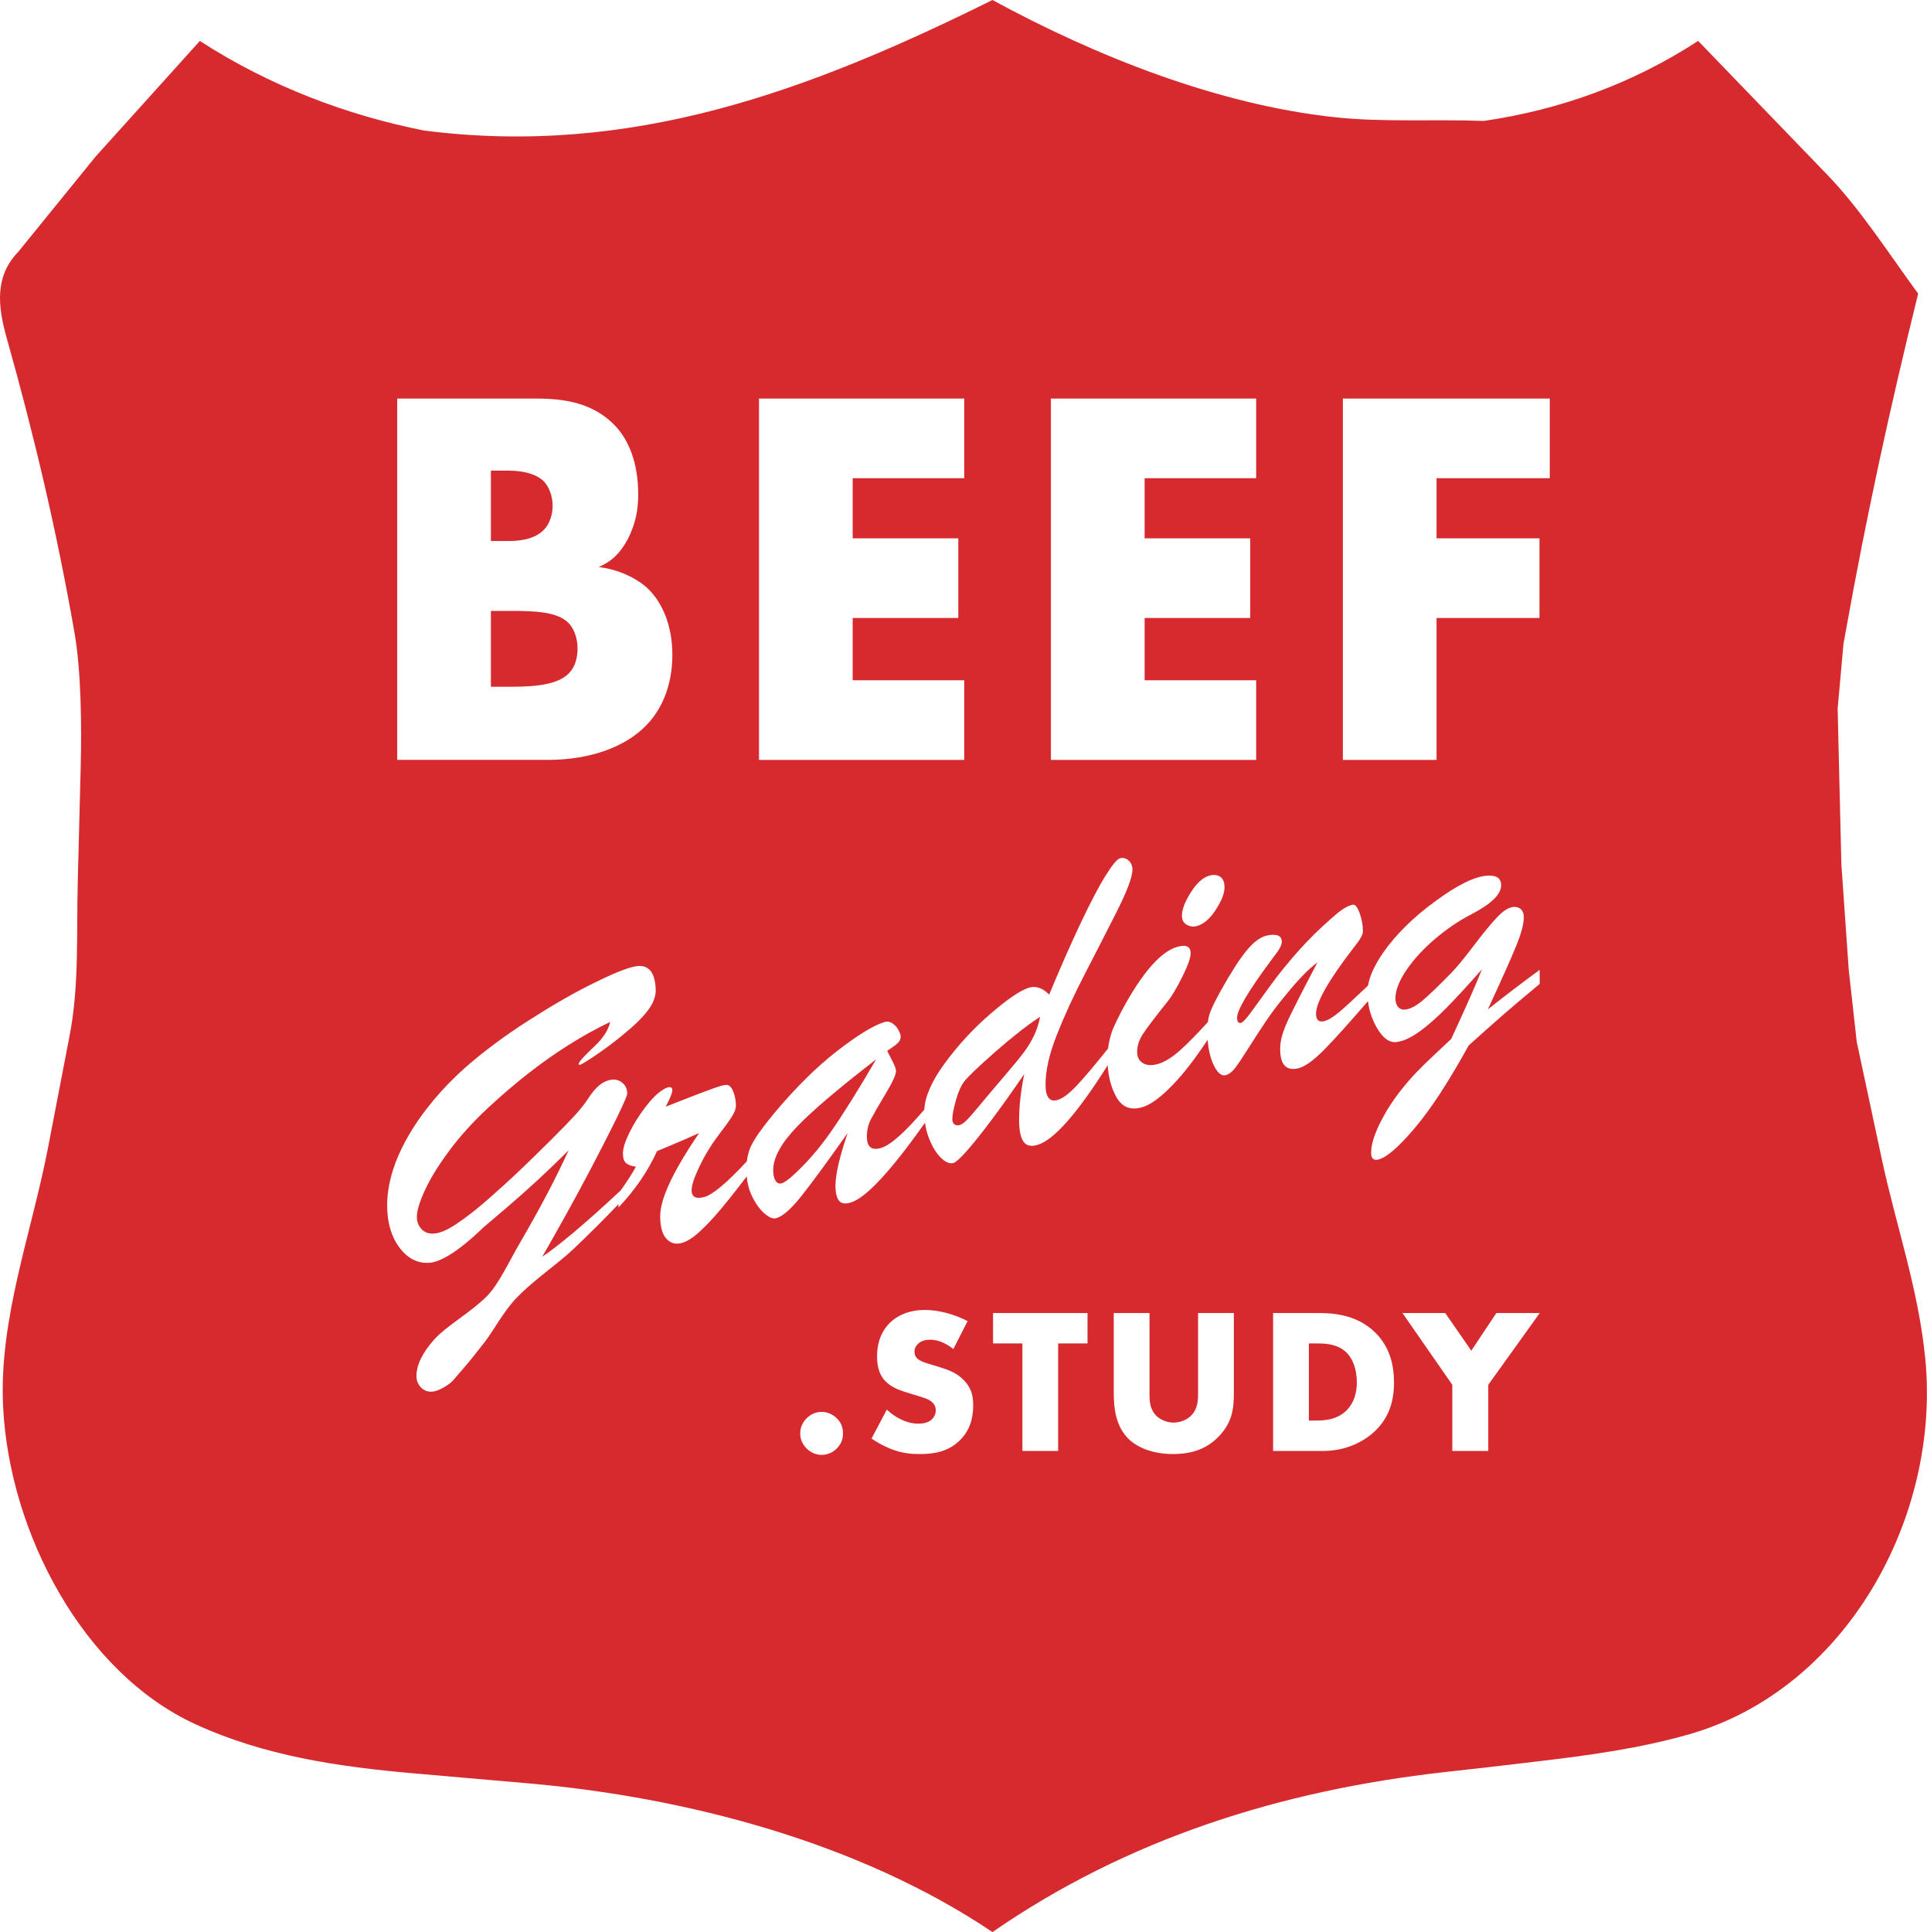
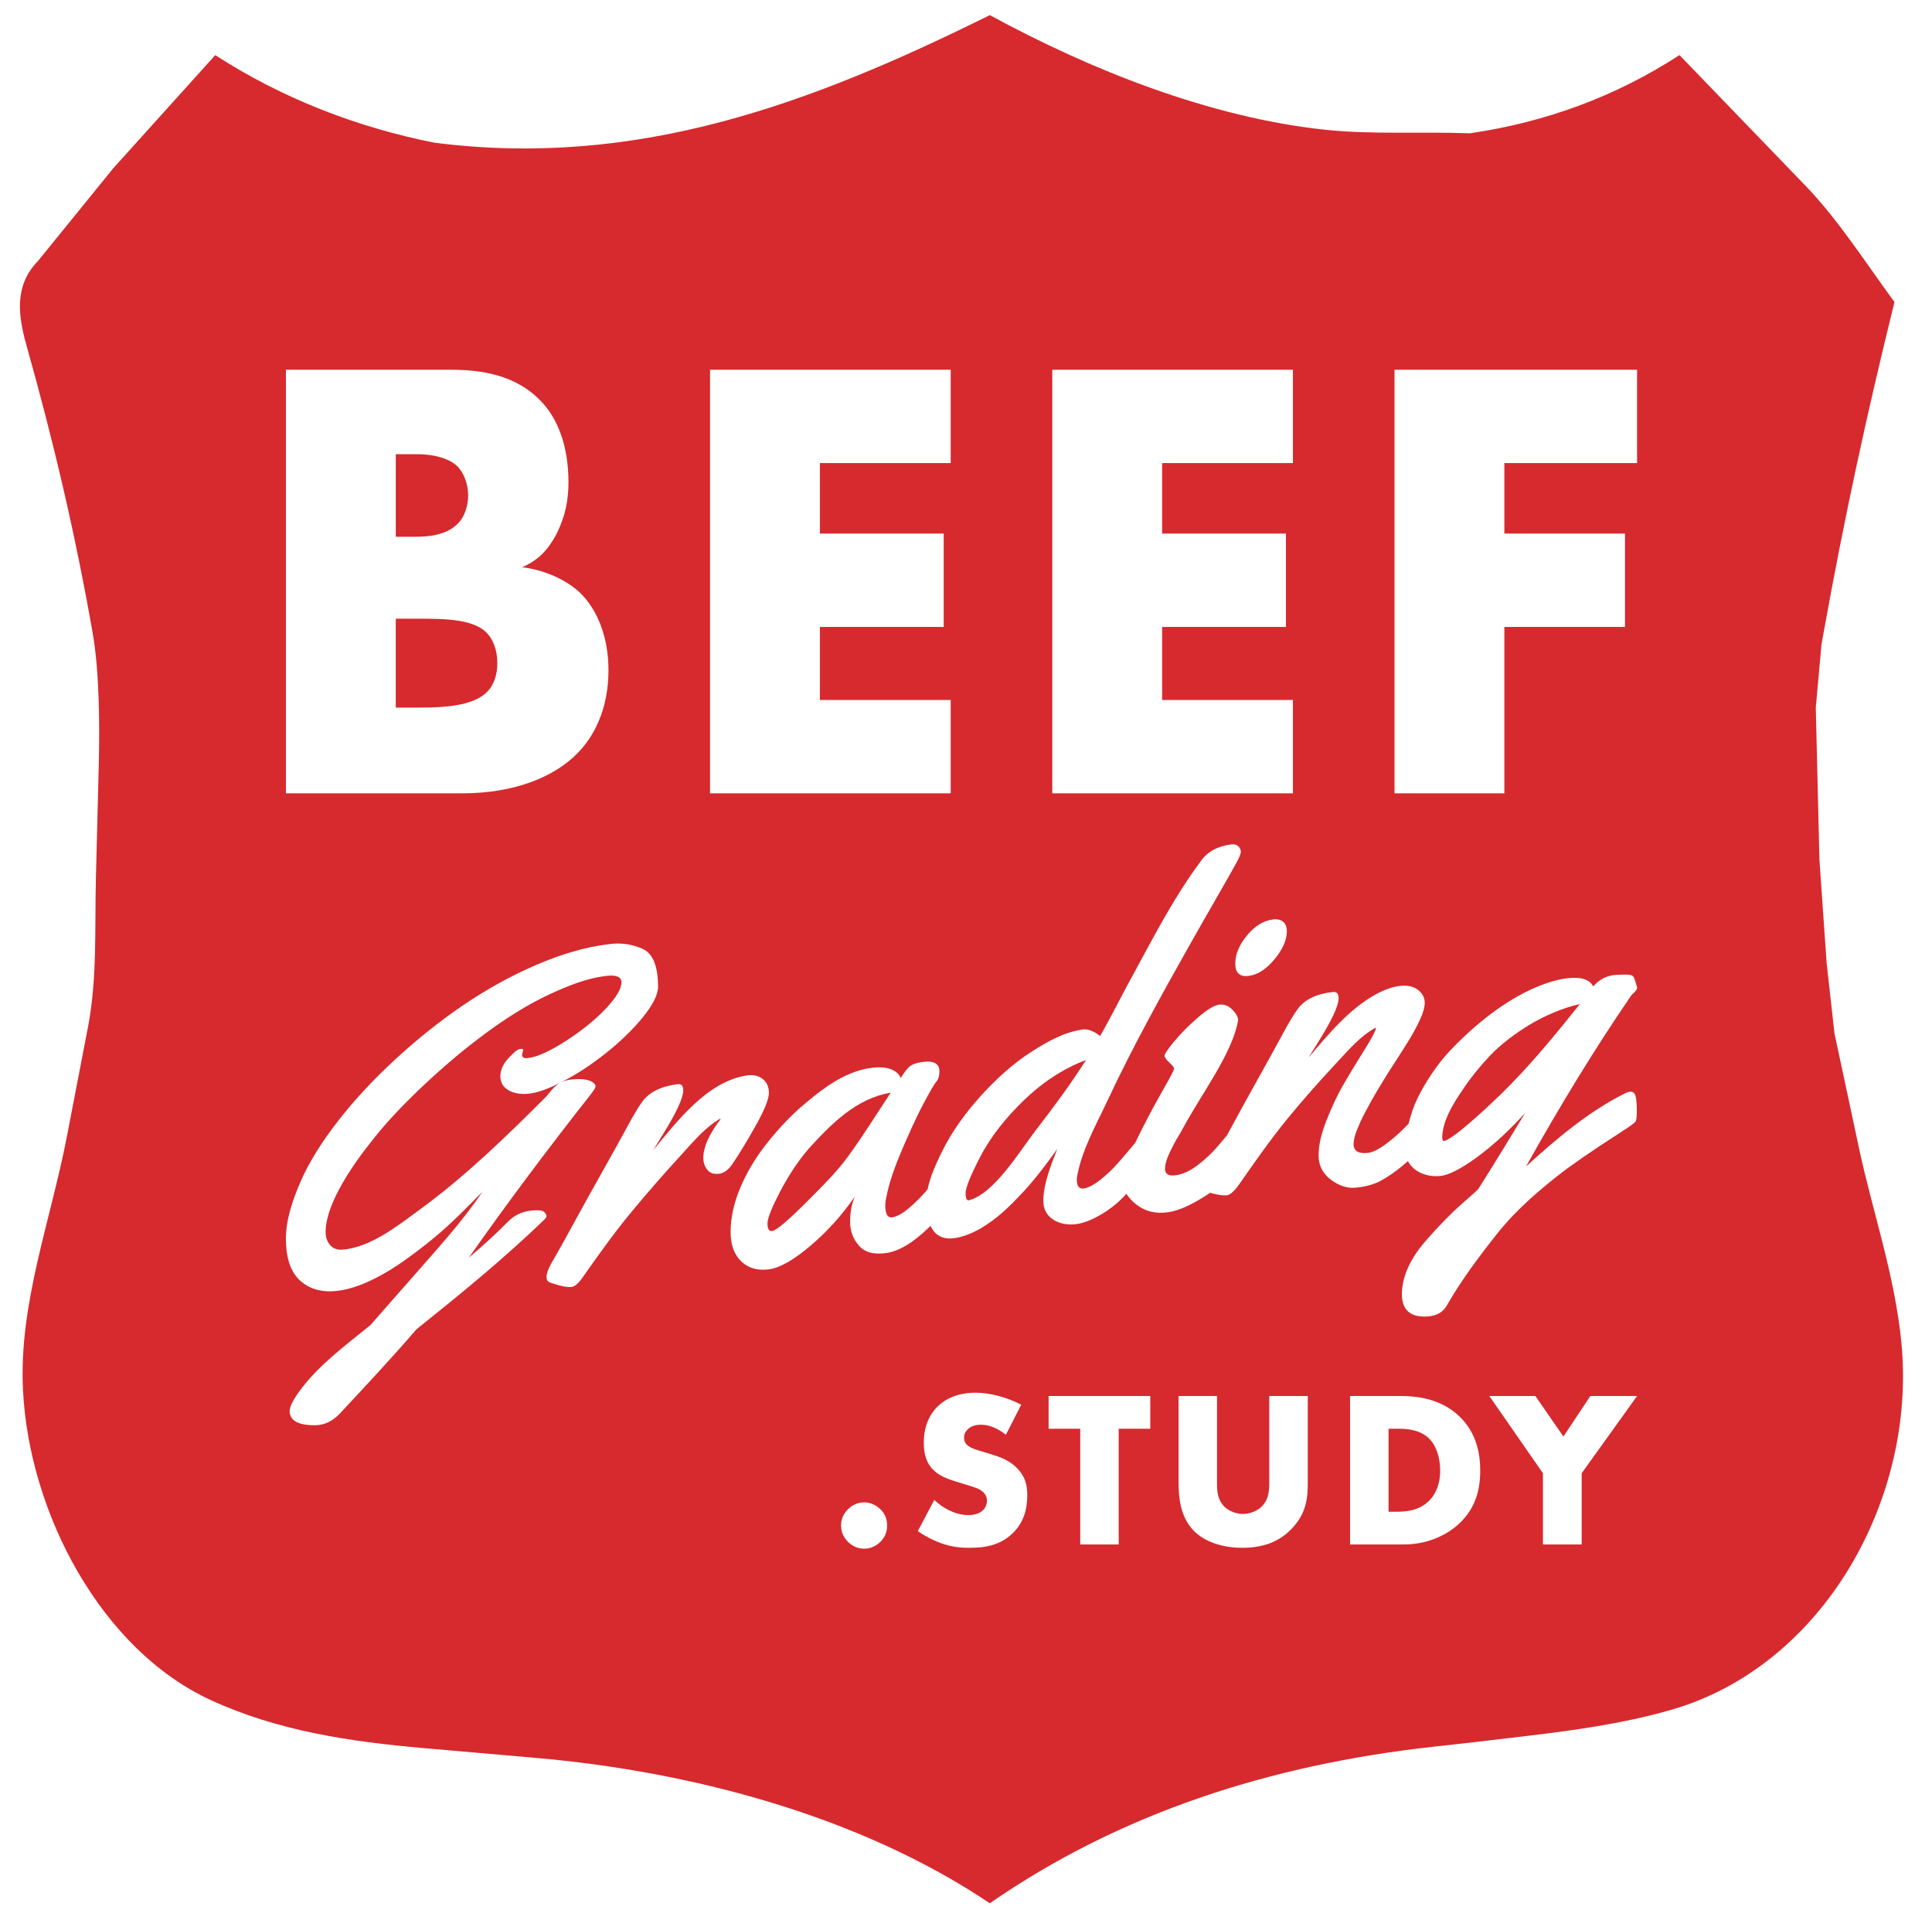
- <svg xmlns="http://www.w3.org/2000/svg" id="Layer_1" viewBox="0 0 1066.3 1068.92">
+ <svg xmlns="http://www.w3.org/2000/svg" id="Layer_1" viewBox="427 427 1094 1085">
  <defs>
    <style>.cls-1{fill:#d62a2e;}</style>
  </defs>
-   <path class="cls-1" d="M440.96,623.44c-8.72,9.11-13.09,17.07-13.09,24,0,2.52.43,4.46,1.3,5.82.87,1.36,2.05,1.83,3.55,1.4.87-.25,2.41-1.25,4.62-3,8.29-7.3,15.87-15.94,22.74-25.88,6.87-9.93,15.12-23.14,24.75-39.67-20.53,15.87-35.15,28.22-43.87,37.33Z" />
-   <path class="cls-1" d="M315.4,371.87c2.4-2.7,4.2-7.19,4.2-12.89,0-6.29-2.1-11.39-5.09-14.39-6.29-6.29-19.18-6.59-32.07-6.59h-10.79v41.96h11.69c14.39,0,26.38-1.5,32.07-8.09Z" />
-   <path class="cls-1" d="M533.62,598.29c-1.67,2.13-3.28,5.6-4.62,10.37-1.34,4.78-2.01,8.27-2.01,10.48,0,1.34.39,2.32,1.18,2.93.79.62,1.78.73,2.96.35,1.1-.35,2.37-1.23,3.79-2.64,1.42-1.41,3.69-3.99,6.81-7.76,3.12-3.77,5.15-6.2,6.1-7.29,1.34-1.62,4.32-5.12,8.94-10.51,4.62-5.39,7.99-9.53,10.12-12.42,2.13-2.89,3.95-5.94,5.45-9.14,1.5-3.2,2.57-6.57,3.2-10.09-7.03,4.6-15.28,11.05-24.75,19.35-9.47,8.3-15.19,13.84-17.17,16.37Z" />
-   <path class="cls-1" d="M301.02,293.05c3.3-3.3,4.8-8.69,4.8-13.19,0-5.1-1.8-10.19-4.8-13.49-3.3-3.3-9.59-5.99-19.78-5.99h-9.59v38.96h9.59c5.4,0,14.39-.6,19.78-6.29Z" />
-   <path class="cls-1" d="M729.1,743.29h-4.8v42.66h4c4.8,0,11.55-.46,16.7-5.49,2.52-2.4,5.83-7.21,5.83-15.67,0-7.09-2.17-13.15-5.95-16.7-4.69-4.35-10.87-4.8-15.78-4.8Z" />
-   <path class="cls-1" d="M1065.4,751.78c-3.71-38.42-16.35-74.43-23.95-109.96l-13.98-65.43-4.41-39.65-4.09-58.51-2.06-86.19,3.22-35.79,1.41-7.77h0c11.29-62.88,24.31-122.81,39.92-186.02-16.1-21.95-31.96-46.76-50.16-65.63l-71.58-74.19c-36.06,23.45-75.93,38.05-118.62,44.27-27.52-1.01-55.45.8-81.88-1.99-65.37-6.9-133.3-34.06-190.02-64.91-101.7,50.42-199.83,86.87-314.51,72.22-42.66-8.47-85.16-24.44-124.1-49.56l-57.76,64.05-42.65,52.53c-13.31,13.62-11.35,30.43-6.52,47.59,15.3,54.34,27.63,106.49,37.55,163.13,3.73,21.32,4.02,51.64,3.43,74.95l-1.62,63.51c-.73,28.68.83,56.86-4.5,84.55l-11.92,61.89c-9.19,47.68-27.27,94.78-24.89,143.3,3.46,70.31,44.53,147.35,106.42,175.79,38.03,17.47,78.74,23.5,120.47,27.15l63.86,5.58c86.98,7.6,182.79,32.54,256.75,82.27,74.41-51.48,159.43-78.36,250.26-88.52l23.88-2.67,27.23-3.21c28.77-3.4,56.9-7.2,84.37-15.09,86.1-24.73,139-119.31,130.46-207.65ZM581.55,220.52h113.59v44.06h-61.74v33.27h58.44v44.06h-58.44v34.47h61.74v44.06h-113.59v-199.91ZM677.62,490.83c0,3.41-1.62,7.59-4.86,12.56-3.24,4.97-6.71,7.96-10.42,8.96-1.97.53-3.85.3-5.63-.72-1.78-1.02-2.66-2.67-2.66-4.97,0-3.49,1.66-7.83,4.97-13.02,3.32-5.19,6.75-8.26,10.3-9.2,2.37-.63,4.34-.41,5.92.64,1.58,1.06,2.37,2.98,2.37,5.75ZM420.01,220.52h113.59v44.06h-61.74v33.27h58.44v44.06h-58.44v34.47h61.74v44.06h-113.59v-199.91ZM219.8,220.52h77.33c14.39,0,31.47,2.1,43.76,15.58,6.89,7.49,12.29,19.78,12.29,37.46,0,8.69-1.5,16.18-5.69,24.58-4.2,7.79-8.69,12.29-16.18,15.59,10.49,1.2,20.98,5.99,27.27,11.99,8.09,7.79,13.49,20.68,13.49,36.56,0,18.88-7.19,31.77-14.69,39.26-10.79,11.09-29.67,18.88-54.25,18.88h-83.32v-199.91ZM463.06,801.4c-2.4,2.4-5.38,3.55-8.35,3.55-2.52,0-5.6-.8-8.35-3.55-1.49-1.49-3.55-4.23-3.55-8.35s2.06-6.86,3.55-8.35c2.75-2.75,5.83-3.55,8.35-3.55,2.86,0,5.95,1.14,8.46,3.66,1.95,1.94,3.32,4.46,3.32,8.24s-1.37,6.29-3.43,8.35ZM531.34,796.71c-6.52,6.52-14.41,7.78-22.53,7.78-4.8,0-9.38-.46-14.98-2.52-1.26-.46-6.06-2.29-11.55-6.06l8.46-16.01c4.23,4,10.64,7.78,17.5,7.78,4,0,6.41-1.26,7.66-2.63,1.14-1.14,1.94-2.86,1.94-4.8,0-1.49-.57-3.2-2.17-4.58-1.94-1.72-4.92-2.52-9.84-4l-5.15-1.6c-3.2-1.03-7.89-2.75-10.98-6.18-3.89-4.23-4.35-9.61-4.35-13.5,0-9.38,3.66-15.1,6.98-18.42,3.89-3.89,10.29-7.21,19.56-7.21,7.55,0,16.36,2.4,23.56,6.18l-7.89,15.44c-5.95-4.69-10.41-5.15-13.04-5.15-1.94,0-4.58.46-6.52,2.29-1.14,1.14-1.94,2.4-1.94,4.12,0,1.37.23,2.4,1.03,3.43.57.69,1.94,2.06,6.63,3.43l6.06,1.83c4.8,1.49,9.84,3.2,13.84,7.55,3.89,4.12,4.92,8.35,4.92,13.61,0,6.98-1.72,13.73-7.21,19.22ZM601.8,743.29h-16.24v59.48h-19.79v-59.48h-16.24v-16.81h52.27v16.81ZM682.78,770.28c0,8.01-.34,16.36-8.58,24.71-6.41,6.52-14.41,9.49-25.16,9.49-12.01,0-20.59-4.12-25.28-9.15-6.63-7.21-7.44-16.93-7.44-25.05v-43.81h19.79v45.18c0,3.2.11,8.12,3.89,11.78,2.29,2.17,5.95,3.66,9.38,3.66s6.98-1.37,9.15-3.32c4.58-4,4.46-9.61,4.46-13.84v-43.46h19.79v43.81ZM761.46,791.22c-6.06,6.06-16.24,11.55-29.28,11.55h-27.68v-76.29h25.96c7.66,0,20.47,1.03,30.31,10.52,8.92,8.58,10.64,19.56,10.64,27.79,0,10.07-2.52,18.99-9.95,26.42ZM762.29,641.66c-2.37.36-3.55-.92-3.55-3.86,0-5.72,2.88-13.51,8.64-23.26,2.29-3.83,4.92-7.62,7.87-11.36,2.96-3.74,5.76-6.98,8.41-9.73,2.64-2.75,6.14-6.18,10.48-10.26,4.34-4.08,7.3-6.83,8.88-8.33,7.9-16.95,13.58-29.75,17.05-38.56-7.42,8.42-13.9,15.49-19.42,21.1-5.53,5.62-10.6,10.09-15.22,13.39-4.62,3.3-8.78,5.22-12.49,5.73-4.02.56-7.74-2.13-11.13-8.08-2.61-4.58-4.21-9.41-4.81-14.51-10.42,12-18.49,21.02-24.2,26.82-6,6.09-10.89,9.57-14.68,10.38-6.48,1.38-9.71-2.17-9.71-10.74,0-2.54.39-5.13,1.18-7.77.79-2.63,1.87-5.44,3.26-8.4,1.38-2.96,3.49-7.23,6.34-12.8,2.84-5.57,6.12-11.87,9.83-18.89-4.5,3.21-10.14,8.95-16.93,17.27-4.42,5.26-8.17,10.19-11.25,14.75-3.08,4.57-6.38,9.63-9.89,15.21-3.51,5.57-6.08,9.38-7.7,11.41s-3.26,3.25-4.91,3.68c-2.53.64-4.86-1.41-6.99-6.17-1.68-3.76-2.69-8.24-3.05-13.43-6.87,10.41-13.31,18.75-19.34,25-6.63,6.88-12.28,11.01-16.93,12.36-6.47,1.88-11.29-.09-14.45-5.96-2.67-4.96-4.2-10.72-4.61-17.27-16.65,26.39-29.52,41.12-38.61,43.99-3.71,1.17-6.37.59-7.99-1.74-1.62-2.33-2.43-6.3-2.43-11.91,0-7.59.95-16.07,2.84-25.44-6.95,10.12-13.16,18.82-18.65,26.11-5.49,7.29-9.95,12.85-13.38,16.67-3.43,3.82-5.78,5.94-7.05,6.35-2.05.66-4.36-.26-6.93-2.75-2.57-2.49-4.76-6.01-6.57-10.56-1.13-2.83-1.91-5.8-2.34-8.92-19,26.89-32.67,41.55-41.01,44.12-3.08.95-5.27.62-6.57-.99-1.3-1.61-1.95-4.39-1.95-8.32,0-6.22,2.25-15.93,6.75-29.13-11.53,16.32-20.09,27.96-25.7,35.01-5.61,7.05-10.22,11.08-13.85,12.12-1.74.5-3.91-.37-6.51-2.63-2.61-2.25-4.92-5.48-6.93-9.68-1.59-3.31-2.54-6.91-2.88-10.79-5.87,7.72-10.78,13.91-14.71,18.56-4.26,5.06-8.21,9.2-11.84,12.44-3.63,3.24-6.87,5.2-9.71,5.89-3.32.81-6.08-.05-8.29-2.55-2.21-2.5-3.32-6.63-3.32-12.36,0-3.37.87-7.42,2.61-12.15,1.74-4.73,4.28-10.02,7.64-15.91,3.36-5.88,7.12-11.87,11.31-17.96-2.21,1.03-4.7,2.15-7.46,3.35-2.76,1.2-5.68,2.44-8.76,3.72-3.08,1.29-5.45,2.27-7.11,2.97-4.89,10.87-12,21.32-21.31,31.17v-1.83c-8.4,8.73-16.73,17.04-24.99,24.88-8.84,8.4-22.92,17.77-32.21,27.81-6.66,7.2-12.04,17.36-16.7,23.42-4.66,6.05-8.69,11.03-12.08,14.96-3.4,3.94-5.13,5.92-5.21,6.01-1.11,1.4-2.96,2.86-5.57,4.34-2.61,1.48-4.78,2.25-6.51,2.32-2.45.11-4.48-.7-6.1-2.4-1.62-1.71-2.43-3.78-2.43-6.2,0-6.26,3.31-12.99,9.95-20.39,6.63-7.4,20.41-15.07,29.13-23.95,6.5-6.62,12.35-19.41,18.12-29.29,5.76-9.88,10.79-18.94,15.1-27.13,4.3-8.19,8.27-16.25,11.9-24.16-5.68,5.68-11.33,11.11-16.93,16.28-5.61,5.17-11.09,10.06-16.46,14.66-5.37,4.61-8.68,7.39-9.95,8.46-1.26,1.07-2.37,2-3.32,2.8-13.74,13.26-24,19.76-30.79,20.05-6.47.28-11.92-2.65-16.34-8.69-4.42-6.04-6.63-13.75-6.63-23.06,0-5.86.95-11.97,2.84-18.36,1.89-6.38,4.8-12.95,8.7-19.77,3.91-6.82,8.58-13.46,14.03-20,5.45-6.54,11.44-12.68,18-18.48,10.11-8.83,21.43-17.21,33.99-25.28,12.55-8.07,24.24-14.9,35.05-20.3,10.81-5.4,18.79-8.8,23.92-9.93,3-.66,5.39-.48,7.16.57,1.78,1.05,3.04,2.72,3.79,5.02.75,2.3,1.13,4.82,1.13,7.57,0,2.51-.77,5.28-2.37,8.09-2.2,3.88-6.32,8.39-12.08,13.36-5.76,4.98-11.57,9.47-17.41,13.48-5.84,4-9.2,6.03-10.07,6.19-.47.09-.71-.03-.71-.34,0-.71.91-2,2.72-3.91,1.81-1.9,3.83-3.89,6.04-5.96,4.89-4.63,7.78-9.14,8.65-13.48-7.66,3.68-15.28,7.91-22.86,12.67-7.58,4.77-15.08,10.06-22.5,15.88-7.42,5.82-14.88,12.18-22.26,19.06-8.37,7.8-15.49,15.67-21.38,23.61-5.88,7.95-10.34,15.13-13.38,21.67-3.04,6.54-4.56,11.51-4.56,14.95,0,2.58.83,4.8,2.49,6.66,1.66,1.86,3.91,2.72,6.75,2.58,3.31-.16,7.42-1.84,12.31-5.09,5.29-3.51,11.11-8.01,17.47-13.56,6.35-5.54,12.22-10.88,17.58-15.98,5.37-5.09,11.17-10.78,17.41-16.97,5.73-5.69,10.24-10.33,13.44-13.83,3.2-3.51,5.58-6.52,7.16-9.01,3.32-5.17,6.61-8.44,9.89-9.8,3.28-1.36,6.08-1.29,8.41.22,2.33,1.51,3.49,3.71,3.49,6.62,0,.94-1.72,4.98-5.15,12.09-3.43,7.11-8.68,17.44-15.75,30.88s-15.77,29.26-26.11,47.26c9.08-6.17,23.56-18.12,43.43-36.73,3.63-5.12,6.45-9.51,8.43-13.11-2.53-.31-4.36-.98-5.5-1.99-1.15-1.01-1.72-2.77-1.72-5.29,0-2.82,1.18-6.64,3.55-11.47,2.37-4.82,5.29-9.51,8.76-14.06,3.47-4.55,6.63-7.72,9.47-9.49,1.11-.81,2.17-1.34,3.2-1.58,1.58-.38,2.37.18,2.37,1.67,0,1.34-1.23,4.35-3.67,9.01,16.26-6.37,26.53-10.41,30.79-11.55,1.66-.44,2.8-.59,3.43-.45,1.34.34,2.45,1.7,3.32,4.06.87,2.36,1.3,4.83,1.3,7.43,0,1.65-.73,3.64-2.19,5.96-1.46,2.32-4.01,5.82-7.52,10.45-4.19,5.53-7.7,11.37-10.54,17.35-2.84,5.99-4.26,10.31-4.26,12.98,0,3.69,2.29,4.97,6.87,3.8,4.62-1.19,12.54-7.74,23.72-19.83.18-1.57.44-3.02.79-4.35.71-2.67,2.09-5.6,4.15-8.77,2.05-3.17,5.33-7.52,9.83-13.06,12-14.31,23.64-25.88,34.93-34.64,11.29-8.75,20.01-14.16,26.17-16.12,1.66-.53,3.2-.33,4.62.6,1.42.93,2.54,2.16,3.37,3.71.83,1.55,1.24,2.76,1.24,3.63,0,1.42-.55,2.64-1.66,3.66-1.11,1.02-3.04,2.45-5.8,4.27.55,1.09,1.26,2.48,2.13,4.17.87,1.7,1.54,3.08,2.01,4.15.47,1.07.71,2.08.71,3.03,0,1.89-1.91,6.03-5.74,12.41s-6.51,11.02-8.05,13.95c-1.54,2.93-2.31,6.16-2.31,9.71,0,5.83,2.68,7.91,8.05,6.22,5.17-1.63,13.08-8.66,23.73-21.14.43-7.33,4.12-15.76,11.09-25.3,7.42-10.17,15.87-19.35,25.34-27.55,9.47-8.19,16.58-13.04,21.31-14.55,3.87-1.24,7.66.01,11.37,3.74,6.08-14.65,11.86-27.78,17.35-39.37,5.49-11.59,10.08-20.37,13.8-26.33,3.71-5.96,6.35-9.17,7.93-9.65,1.74-.52,3.33-.15,4.8,1.11,1.46,1.27,2.19,2.97,2.19,5.11,0,4.12-3,12.07-9,23.89-6,11.83-11.92,23.39-17.76,34.69-5.84,11.3-10.86,22.22-15.04,32.75-4.18,10.53-6.28,19.71-6.28,27.53,0,7.11,2.29,9.95,6.87,8.52,2.76-.86,6.24-3.51,10.42-7.93,4.08-4.31,9.85-11.15,17.3-20.47.15-1.18.33-2.35.58-3.51.63-3,1.38-5.54,2.25-7.62.87-2.08,2.49-5.42,4.86-10,11.21-20.84,21.47-32.56,30.79-35.16,4.81-1.34,7.22-.13,7.22,3.59,0,2.54-1.56,6.92-4.68,13.17-3.12,6.25-5.9,10.87-8.35,13.86-6.87,8.59-11.35,14.53-13.44,17.75-2.09,3.22-3.14,6.5-3.14,9.82,0,2.85,1.07,4.91,3.2,6.19,2.13,1.28,4.89,1.43,8.29.47,3.71-1.06,7.8-3.57,12.26-7.54,4.05-3.6,9.19-8.85,15.42-15.68.24-1.95.63-3.67,1.16-5.14.99-2.72,2.94-6.72,5.86-11.99,5.45-9.81,10.14-17.16,14.09-22.05,3.95-4.89,7.74-7.77,11.37-8.62,2.52-.59,4.56-.62,6.1-.1,1.54.52,2.31,1.7,2.31,3.53,0,.79-.24,1.68-.71,2.66-.48.98-1.01,1.89-1.6,2.74-.59.85-1.84,2.52-3.73,5.02-12.47,16.77-18.71,27.39-18.71,31.51,0,2.3.75,3.26,2.25,2.89.95-.23,2.78-2.21,5.51-5.93,2.72-3.71,6.24-8.56,10.54-14.51,4.3-5.95,9.4-12.28,15.28-18.94,5.88-6.66,12.57-13.24,20.07-19.67,4.18-3.73,7.66-5.83,10.42-6.32,1.26-.22,2.51,1.31,3.73,4.6,1.22,3.29,1.83,6.72,1.83,10.3,0,1.75-1.7,4.69-5.09,8.86-13.9,18.01-20.84,30.34-20.84,36.46,0,3.42,1.38,4.84,4.15,4.3,2.29-.45,5.27-2.23,8.94-5.33,3.42-2.89,8.67-7.76,15.69-14.45.35-2.03.96-4.17,1.83-6.4,1.46-3.73,3.75-7.83,6.87-12.28,3.12-4.45,7.09-9.1,11.9-13.92,4.81-4.82,10.46-9.6,16.93-14.27,12.24-9.02,21.75-13.55,28.54-13.93,5.05-.29,7.58,1.49,7.58,5.24,0,5.18-5.49,10.4-16.46,16.13-6.71,3.43-13.36,7.94-19.95,13.49-6.59,5.56-11.92,11.38-15.99,17.36-4.07,5.99-6.1,11.19-6.1,15.57,0,2.15.51,3.79,1.54,4.92,1.02,1.13,2.37,1.58,4.02,1.37,2.76-.36,5.92-2.03,9.47-5,3.55-2.96,8.8-8.05,15.75-15.13,3.16-3.23,7.36-8.35,12.61-15.29,5.25-6.93,9.59-12.18,13.03-15.81,3.44-3.62,6.53-5.47,9.3-5.55,1.58-.05,2.86.42,3.85,1.4.99.98,1.48,2.42,1.48,4.34,0,3.67-1.44,9.01-4.32,16.06-2.88,7.05-8.07,18.61-15.57,34.87,11.46-9.04,17.2-13.41,28.66-21.83v7.77c-15.73,13.05-23.59,19.89-39.32,34.08-11.05,20.08-21.12,35.51-30.2,46.13-9.08,10.62-15.83,16.37-20.25,17.04ZM823.57,766.17v36.6h-19.9v-36.6l-27.57-39.69h23.68l14.41,20.82,13.84-20.82h24.02l-28.48,39.69ZM857.59,264.58h-62.64v33.27h56.95v44.06h-56.95v78.52h-51.85v-199.91h114.49v44.06Z" />
+   <path class="cls-1" d="M1006.52,1050.12c-9.61,9.36-18.4,19.99-24.57,31.96-5.48,10.61-8.19,17.44-8.19,20.35s.77,4.36,1.85,4.08c14.92-3.96,29.13-28.62,39.24-41.39,9.5-12.35,18.75-24.83,27.08-38.01-13.32,4.97-25.29,13.17-35.41,23.02Z" />
+   <path class="cls-1" d="M884.58,1077.68c-6.06,7.1-11.51,15.6-15.79,23.8-4.7,9.02-7.2,15.11-7.2,18.19s.88,4.5,2.64,4.25c2.46-.35,9.33-6.22,20.61-17.55,7.82-7.86,16.03-15.91,22.46-24.78,8.33-11.49,16.13-23.93,24.04-35.98-19.64,3.2-34.03,18.02-46.77,32.06Z" />
+   <path class="cls-1" d="M737.93,1045.87c1.94-2.56,3.92-4.48,5.95-5.73-7.22,3.62-13.12,5.62-17.7,6.04-4.58.41-8.37-.27-11.36-2.05-2.99-1.77-4.49-4.4-4.49-7.88s1.54-6.88,4.62-10.23c3.08-3.34,5.24-5.07,6.47-5.18,1.23-.11,1.85.06,1.85.5-.26,1.08-.4,1.62-.66,2.7,0,1.5,1.01,2.16,3.04,1.97,5.37-.48,12.76-3.9,22.06-9.9,7.87-5.08,16.14-11.47,22.59-18.38,5.69-6.09,8.59-10.96,8.59-14.58,0-3.08-2.74-4.29-8.19-3.7-11.57,1.25-22.48,5.79-32.7,10.53-12.31,5.7-24.31,13.38-35.47,21.58-11.95,8.79-23.41,18.41-34.09,28.39-10.24,9.57-20.5,19.9-29.26,30.85-7.36,9.2-14.54,18.92-20.15,29.48-5.06,9.53-7.66,17.64-7.66,24.33,0,2.64.77,4.97,2.31,6.96,1.54,2,3.91,3.06,6.8,2.89,16.09-.93,32.03-13.77,44.72-23.06,25.35-18.54,48.46-40.95,70.88-63.39.35-.38.97-1.1,1.85-2.16Z" />
+   <path class="cls-1" d="M1244.79,1072.91c.75-.06,2.42-.97,5.02-2.75,2.6-1.77,6.28-4.74,11.03-8.88,4.76-4.14,10.04-9.03,15.85-14.64,16.3-15.85,30.75-33.5,44.92-51.24-9.78,2.17-20.4,6.8-28.8,11.91-7.64,4.65-15.95,10.79-22.2,17.41-5.76,6.11-10.83,12.37-15.06,18.74-5.41,7.9-11.63,17.68-11.89,27.28-.04,1.46.37,2.22,1.12,2.16Z" />
+   <path class="cls-1" d="M1218.56,1235.83h-5.29v46.99h4.41c5.29,0,12.72-.5,18.39-6.05,2.77-2.65,6.42-7.94,6.42-17.26,0-7.81-2.39-14.49-6.55-18.39-5.17-4.79-11.97-5.29-17.38-5.29Z" />
+   <path class="cls-1" d="M686.34,723.31c3.96-3.95,5.75-10.43,5.75-15.82,0-6.11-2.16-12.22-5.75-16.18-3.95-3.96-11.5-7.19-23.73-7.19h-11.5v46.74h11.5c6.47,0,17.26-.72,23.73-7.55Z" />
+   <path class="cls-1" d="M1503.69,1187.34c-3.71-38.42-16.35-74.43-23.94-109.96l-13.99-65.44-4.41-39.65-4.09-58.51-2.06-86.19,3.22-35.79,1.4-7.77h.01c11.29-62.88,24.3-122.81,39.92-186.02-16.1-21.95-31.96-46.77-50.16-65.63l-71.59-74.19c-36.05,23.45-75.93,38.05-118.62,44.27-27.52-1.01-55.45.8-81.88-1.99-65.37-6.9-133.3-34.06-190.02-64.91-101.7,50.42-199.83,86.87-314.5,72.22-42.66-8.47-85.16-24.44-124.1-49.56l-57.76,64.05-42.65,52.53c-13.32,13.62-11.35,30.42-6.52,47.58,15.3,54.34,27.63,106.5,37.55,163.13,3.73,21.32,4.02,51.64,3.42,74.95l-1.61,63.51c-.73,28.67.83,56.86-4.51,84.54l-11.92,61.89c-9.19,47.68-27.27,94.78-24.88,143.29,3.46,70.31,44.53,147.36,106.41,175.79,38.03,17.47,78.74,23.5,120.47,27.15l63.86,5.58c86.98,7.59,182.79,32.54,256.74,82.27,74.42-51.49,159.43-78.36,250.27-88.52l23.88-2.67,27.23-3.21c28.76-3.4,56.9-7.2,84.37-15.09,86.1-24.73,139-119.31,130.46-207.65ZM1216.65,636.31h137.34v52.85h-75.14v39.91h68.31v52.85h-68.31v94.2h-62.2v-239.81ZM1022.86,636.31h136.26s0,52.85,0,52.85h-74.06v39.91h70.11v52.85h-70.11v41.35s74.06,0,74.06,0v52.85h-136.26v-239.81ZM1155.68,954.12c0,5.02-2.33,10.34-7,15.96-4.67,5.63-9.54,8.76-14.6,9.39-5.07.64-7.6-1.68-7.6-6.96s2.22-10.61,6.67-15.98c4.45-5.36,9.36-8.37,14.73-9.02,2.38-.29,4.27.15,5.68,1.3,1.41,1.15,2.11,2.92,2.11,5.3ZM965.33,636.31v52.85h-74.06s0,39.91,0,39.91h70.11v52.85h-70.11v41.35s74.06,0,74.06,0v52.85h-136.26s0-239.81,0-239.81h136.26ZM588.9,636.31h92.76c17.26,0,37.75,2.52,52.49,18.7,8.27,8.99,14.74,23.73,14.74,44.94,0,10.43-1.8,19.41-6.83,29.48-5.03,9.35-10.43,14.74-19.41,18.7,12.58,1.44,25.17,7.19,32.72,14.38,9.71,9.35,16.18,24.81,16.18,43.86,0,22.65-8.63,38.11-17.62,47.1-12.94,13.3-35.59,22.65-65.07,22.65h-99.95v-239.81ZM734.76,1117.91c-22.77,21.92-47.34,41.94-72,61.68-13.99,16.28-28.7,31.95-43.33,47.66-4.14,4.32-8.72,6.53-13.74,6.59-9.78.13-14.67-2.62-14.67-8.08,0-2.38,1.89-6.16,5.68-11.38,10.71-14.59,26.14-25.91,40.03-37.19,8.02-9.2,16.11-18.33,24.18-27.49,13.48-15.5,27.75-30.88,39.24-47.98-8.82,8.9-17.59,17.96-27.22,25.9-6.11,5.04-11.87,9.4-17.11,13.09-5.24,3.69-10.06,6.68-14.47,8.96-13.4,7.24-33.26,13.97-45.58,1.16-4.58-5-6.82-12.43-6.87-22.11-.06-11.35,3.8-22.2,8.06-32.2,5.23-12.28,13.12-24.16,21.53-35,9.67-12.45,20.62-23.96,31.97-34.45,11.92-11.02,25.08-21.65,38.45-30.76,13.1-8.93,27.53-16.98,42.01-23.17,13.06-5.58,27.06-10.07,41.62-11.73,4.48-.51,8.72-.24,12.68.79,3.96,1.03,6.78,2.28,8.46,3.75,3.96,3.49,5.95,10.03,5.95,19.62,0,4.49-2.92,10.27-8.59,17.29-6.03,7.46-13.77,14.66-21.21,20.54-7.54,5.96-16.28,11.92-25.04,16.24,1.85-.8,3.74-1.3,5.68-1.5,6.52-.67,10.83.06,12.95,2.21.53.47.79,1.06.79,1.76s-1.19,2.55-3.57,5.54c-23.51,29.88-46.3,60.25-68.17,91.35,7.74-6.53,15.33-13.45,22.46-20.65,3.61-3.56,8.01-5.57,13.21-6.05,3.79-.35,6.12-.08,7,.8.88.88,1.32,1.66,1.32,2.32s-.57,1.49-1.72,2.48ZM834.04,1091.48c-2.78.37-4.93-.36-6.47-2.18-1.54-1.82-2.31-4.1-2.31-6.83,0-6.08,3.26-13.37,9.78-21.9-.11-.09-.16-.14-.26-.23-8.54,4.92-15.07,12.87-21.6,19.99-9.97,10.87-19.89,22.16-29.33,33.63-9.3,11.3-17.81,23.22-26.23,35.21-2.73,4.08-5.04,6.21-6.94,6.4-1.89.19-4.4-.15-7.53-1.03-3.13-.88-5.02-1.56-5.68-2.02s-.99-1.31-.99-2.55c0-1.23.35-2.7,1.06-4.39.7-1.7,2-4.14,3.9-7.31,1.89-3.18,4.75-8.31,8.59-15.39,5.86-10.81,11.89-21.56,17.9-32.28,4.88-8.71,9.78-17.43,14.53-26.21,3.35-6.2,6.08-10.75,8.19-13.64,3.96-5.49,10.66-8.8,20.08-9.99,2.11-.27,3.17.92,3.17,3.56,0,4.14-3.83,12.43-11.49,24.83-2.22,3.6-3.33,5.4-5.55,9,13.49-16.29,30.73-39.03,53.11-42.31,3.57-.53,6.59.17,8.92,2,2.33,1.83,3.5,4.46,3.5,7.9s-2.44,9.53-7.33,18.27c-4.89,8.74-9.4,16.16-13.54,22.27-2.2,3.12-4.69,4.86-7.46,5.23ZM925.55,1299.83c-2.65,2.65-5.92,3.91-9.2,3.91-2.77,0-6.17-.88-9.2-3.91-1.64-1.64-3.91-4.66-3.91-9.2s2.27-7.56,3.91-9.2c3.02-3.02,6.42-3.91,9.2-3.91,3.15,0,6.55,1.26,9.32,4.03,2.14,2.14,3.65,4.91,3.65,9.07s-1.51,6.93-3.78,9.2ZM1000.75,1294.67c-7.18,7.18-15.87,8.57-24.82,8.57-5.29,0-10.33-.5-16.5-2.77-1.39-.5-6.68-2.52-12.72-6.68l9.32-17.64c4.66,4.41,11.72,8.57,19.27,8.57,4.41,0,7.05-1.39,8.44-2.9,1.26-1.26,2.14-3.15,2.14-5.29,0-1.64-.63-3.53-2.39-5.04-2.14-1.89-5.42-2.77-10.83-4.41l-5.67-1.76c-3.53-1.13-8.69-3.02-12.09-6.8-4.28-4.66-4.79-10.58-4.79-14.87,0-10.33,4.03-16.63,7.68-20.28,4.28-4.28,11.34-7.94,21.54-7.94,8.31,0,18.01,2.65,25.95,6.8l-8.69,17.01c-6.55-5.17-11.46-5.67-14.36-5.67-2.14,0-5.04.5-7.18,2.52-1.26,1.26-2.14,2.65-2.14,4.54,0,1.51.25,2.65,1.13,3.78.63.76,2.14,2.27,7.31,3.78l6.68,2.02c5.29,1.64,10.83,3.53,15.24,8.31,4.28,4.54,5.42,9.2,5.42,14.99,0,7.68-1.89,15.12-7.94,21.16ZM1078.35,1235.83h-17.89v65.51h-21.79v-65.51h-17.89v-18.52h57.57v18.52ZM1167.54,1265.56c0,8.82-.38,18.01-9.45,27.21-7.05,7.18-15.87,10.46-27.71,10.46-13.23,0-22.68-4.54-27.84-10.08-7.31-7.94-8.19-18.64-8.19-27.59v-48.25h21.79v49.76c0,3.53.13,8.94,4.28,12.98,2.52,2.39,6.55,4.03,10.33,4.03s7.68-1.51,10.08-3.65c5.04-4.41,4.91-10.58,4.91-15.24v-47.87h21.79v48.25ZM1173.65,1081.08c0-5.68,1.5-12.3,4.49-19.85,2.99-7.55,6.06-14.06,9.18-19.54,3.13-5.48,6.98-11.86,11.56-19.14,4.58-7.28,7-11.76,7.27-13.46-.11-.1-.16-.14-.26-.24-8.56,4.61-15.1,12.41-21.6,19.35-9.72,10.39-19.4,21.27-28.47,32.38-9.53,11.67-18.19,24.06-26.82,36.45-2.91,4.16-5.28,6.36-7.13,6.6-1.85.24-4.34-.03-7.46-.81-.8-.2-1.52-.39-2.16-.56-9.11,6.13-17.14,10.09-23.94,11.03-6.96.97-12.95-.52-17.97-4.47-2.4-1.89-4.22-3.88-5.47-5.97-.86.89-1.74,1.79-2.65,2.71-5.93,6.01-16.19,12.67-24.64,14.25-9.55,1.78-20.3-2.56-19.82-13.81.42-9.69,4.37-19.48,7.93-28.54-6.82,9.38-13.66,18.65-21.8,26.95-9.43,10.09-22.13,21.04-35.8,23.44-5.49.97-9.8-.48-12.49-4.03-.64-.84-1.19-1.8-1.68-2.86-.4.4-.81.79-1.22,1.2-8.68,8.37-16.56,13.1-23.65,14.17-7.09,1.07-12.31-.3-15.66-4.12-3.35-3.81-5.02-8.34-5.02-13.58,0-5.24.88-9.97,2.64-14.2-7.12,10.35-15.57,19.79-25.17,27.89-9.46,7.99-17.2,12.39-23.19,13.23-5.99.84-10.88-.34-14.67-3.38-4.78-3.83-7.27-9.73-7.27-17.7s1.78-16.23,5.35-24.77,8.32-16.55,14.07-24.01c5.67-7.35,12.27-14.6,19.16-20.89,11.6-9.99,24.74-20.88,40.43-23.15,4.73-.68,8.63-.51,11.63.62,2.99,1.13,4.89,2.83,5.68,5.08,2.11-3.49,3.9-5.77,5.35-6.83,1.45-1.06,3.63-1.81,6.54-2.25,6.69-1.02,10.04.76,10.04,5.33,0,2.47-.57,4.36-1.72,5.68-1.15,1.32-3.59,5.51-7.33,12.55-4.59,8.63-8.63,17.85-12.42,26.73-3.59,8.41-7.13,18-8.79,27.16-.26.92-.4,2.17-.4,3.76,0,4.84,1.32,7.07,3.96,6.67,2.64-.4,5.77-2.13,9.38-5.19,3.61-3.06,6.83-6.24,9.64-9.53.34-.4.67-.81,1.01-1.2,1.46-7.4,4.83-14.49,7.97-20.98,5.44-11.21,13.2-21.91,21.73-31.4,8.57-9.53,18.37-18.54,28.87-25.28,8.76-5.62,18.4-11.21,29.2-12.77,2.81-.41,6.12.81,9.91,3.69,4.93-8.67,9.53-17.53,14.14-26.37,13.39-24.38,26.14-50.16,42.81-72.56,3.7-5.34,9.47-8.53,17.31-9.54,1.67-.22,3,.14,3.96,1.08.97.93,1.45,1.95,1.45,3.05s-.86,3.24-2.58,6.41c-1.72,3.17-5.67,10.11-11.82,20.82-4.82,8.4-9.65,16.8-14.4,25.24-16.5,29.25-32.86,58.78-47.03,89.09-6.28,13.42-14.69,28.24-17.04,43.21v1.06c0,3.61,1.32,5.22,3.96,4.83,2.64-.39,5.83-2.1,9.58-5.11,3.74-3.01,7.02-6.13,9.84-9.36,2.82-3.23,5.66-6.57,8.52-10.01.42-.51.81-.97,1.18-1.42.07-.14.13-.28.2-.43,4.53-9.34,9.39-18.67,14.53-27.69,4.85-8.5,7.27-13.1,7.27-13.76s-.9-1.84-2.71-3.52c-1.8-1.69-2.71-2.99-2.71-3.92s1.83-3.6,5.48-8.03c3.65-4.42,8.1-8.91,13.34-13.45,5.24-4.54,9.25-6.98,12.02-7.34,2.77-.36,5.27.55,7.46,2.73,2.2,2.18,3.59,4.66,3.3,6.32-3.16,18.5-20.83,41.59-31.44,61.37-.26.56-.99,1.83-2.18,3.8-1.19,1.97-2.11,3.59-2.77,4.87-.66,1.28-1.43,2.82-2.31,4.61-1.76,3.77-2.64,6.84-2.64,9.22,0,3,2.02,4.21,6.08,3.65,4.05-.56,8.26-2.52,12.62-5.88,4.36-3.36,8.12-6.92,11.3-10.68,1.87-2.25,3.54-4.24,5.05-5.99,5.66-10.54,11.47-21.01,17.28-31.47,4.86-8.76,9.77-17.51,14.53-26.34,3.35-6.21,6.08-10.75,8.19-13.64,3.96-5.48,10.66-8.76,20.08-9.76,2.11-.23,3.17.98,3.17,3.63,0,4.14-3.83,12.33-11.49,24.63-2.22,3.57-3.33,5.36-5.55,8.94,11.24-13.28,23.03-27.68,38.58-36.13,5.11-2.69,9.71-4.21,13.81-4.57,4.1-.36,7.36.47,9.78,2.46,2.42,2,3.63,4.35,3.63,7.03s-.92,5.98-2.77,9.87c-1.85,3.9-3.72,7.4-5.62,10.51-1.9,3.11-4.38,7.05-7.46,11.82-3.08,4.77-4.76,7.37-5.02,7.79-.26.42-.95,1.54-2.05,3.36-1.1,1.82-1.92,3.15-2.44,3.99-.53.84-1.41,2.31-2.64,4.41-1.23,2.1-2.23,3.85-2.97,5.24-.75,1.39-1.67,3.12-2.77,5.16-1.1,2.05-1.98,3.81-2.64,5.28-.66,1.47-1.34,3.09-2.05,4.83-1.23,3.21-1.85,5.82-1.85,7.85,0,3.88,2.64,5.54,7.93,5.02,2.82-.28,6.36-2.03,10.64-5.24,4.27-3.21,8.12-6.64,11.56-10.28.37-.39.72-.77,1.07-1.15,1.24-5.12,2.98-10.16,5.01-14.3,4.41-9.02,11.04-19.02,17.97-26.45,7.05-7.56,15.45-15.17,23.71-21.39,7.45-5.61,16.36-11.13,25.04-14.82,8.17-3.47,15.28-5.34,21.27-5.51,5.99-.17,9.82,1.48,11.49,4.88,3.44-4.03,7.72-6.2,12.82-6.53,1.49-.1,3.35-.16,5.55-.17,2.2-.01,3.57.27,4.1.84.53.57,1.01,1.65,1.45,3.23.44,1.58.71,2.47.79,2.64.09.18.13.46.13.86s-.22.88-.66,1.45c-.44.57-.95,1.12-1.52,1.65-.57.53-.9.84-.99.93-21.51,31.37-41.12,63.84-59.72,97.01,17.29-15.68,35.26-31.01,56.28-41.51,1.06-.53,2.07-.8,3.04-.81,1.41,0,2.33.9,2.77,2.7.44,1.81.66,4.38.66,7.73s-.2,5.42-.59,6.21-2.44,2.38-6.14,4.77c-3.7,2.4-8.5,5.52-14.4,9.41-5.9,3.89-12.15,8.21-18.76,12.99-14.34,10.91-27.98,22.48-39.11,36.46-10.14,12.74-20.17,26.12-28.41,40.44-2.11,3.94-5.68,6.1-10.7,6.51-9.95.8-15.01-3.54-14.93-12.88.1-11.51,6.68-22.25,14.14-30.65,7.05-7.95,13.52-14.66,19.42-19.82,5.9-5.17,9.12-8.05,9.64-8.7,9.06-14.23,17.81-28.66,26.56-43.08-8.42,9.25-17.57,17.96-27.68,25.32-8.91,6.48-15.78,9.79-20.02,10.26-7.62.85-15.37-2.07-18.62-8.37-5.25,4.61-10.8,8.84-17.05,11.96-3.88,1.69-8.15,2.72-12.82,3.11-4.67.38-9.29-1.16-13.87-4.63-4.58-3.47-6.87-8.04-6.87-13.72ZM1254.22,1288.62c-6.68,6.68-17.89,12.72-32.25,12.72h-30.49v-84.03h28.6c8.44,0,22.55,1.13,33.38,11.59,9.83,9.45,11.72,21.54,11.72,30.61,0,11.09-2.77,20.91-10.96,29.1ZM1322.62,1261.03v40.31h-21.92v-40.31l-30.36-43.71h26.08l15.87,22.93,15.24-22.93h26.46l-31.37,43.71Z" />
+   <path class="cls-1" d="M703.59,817.87c2.88-3.24,5.03-8.63,5.03-15.46,0-7.55-2.52-13.66-6.11-17.26-7.55-7.55-23.01-7.91-38.47-7.91h-12.94v50.33h14.02c17.26,0,31.64-1.8,38.47-9.71Z" />
</svg>
